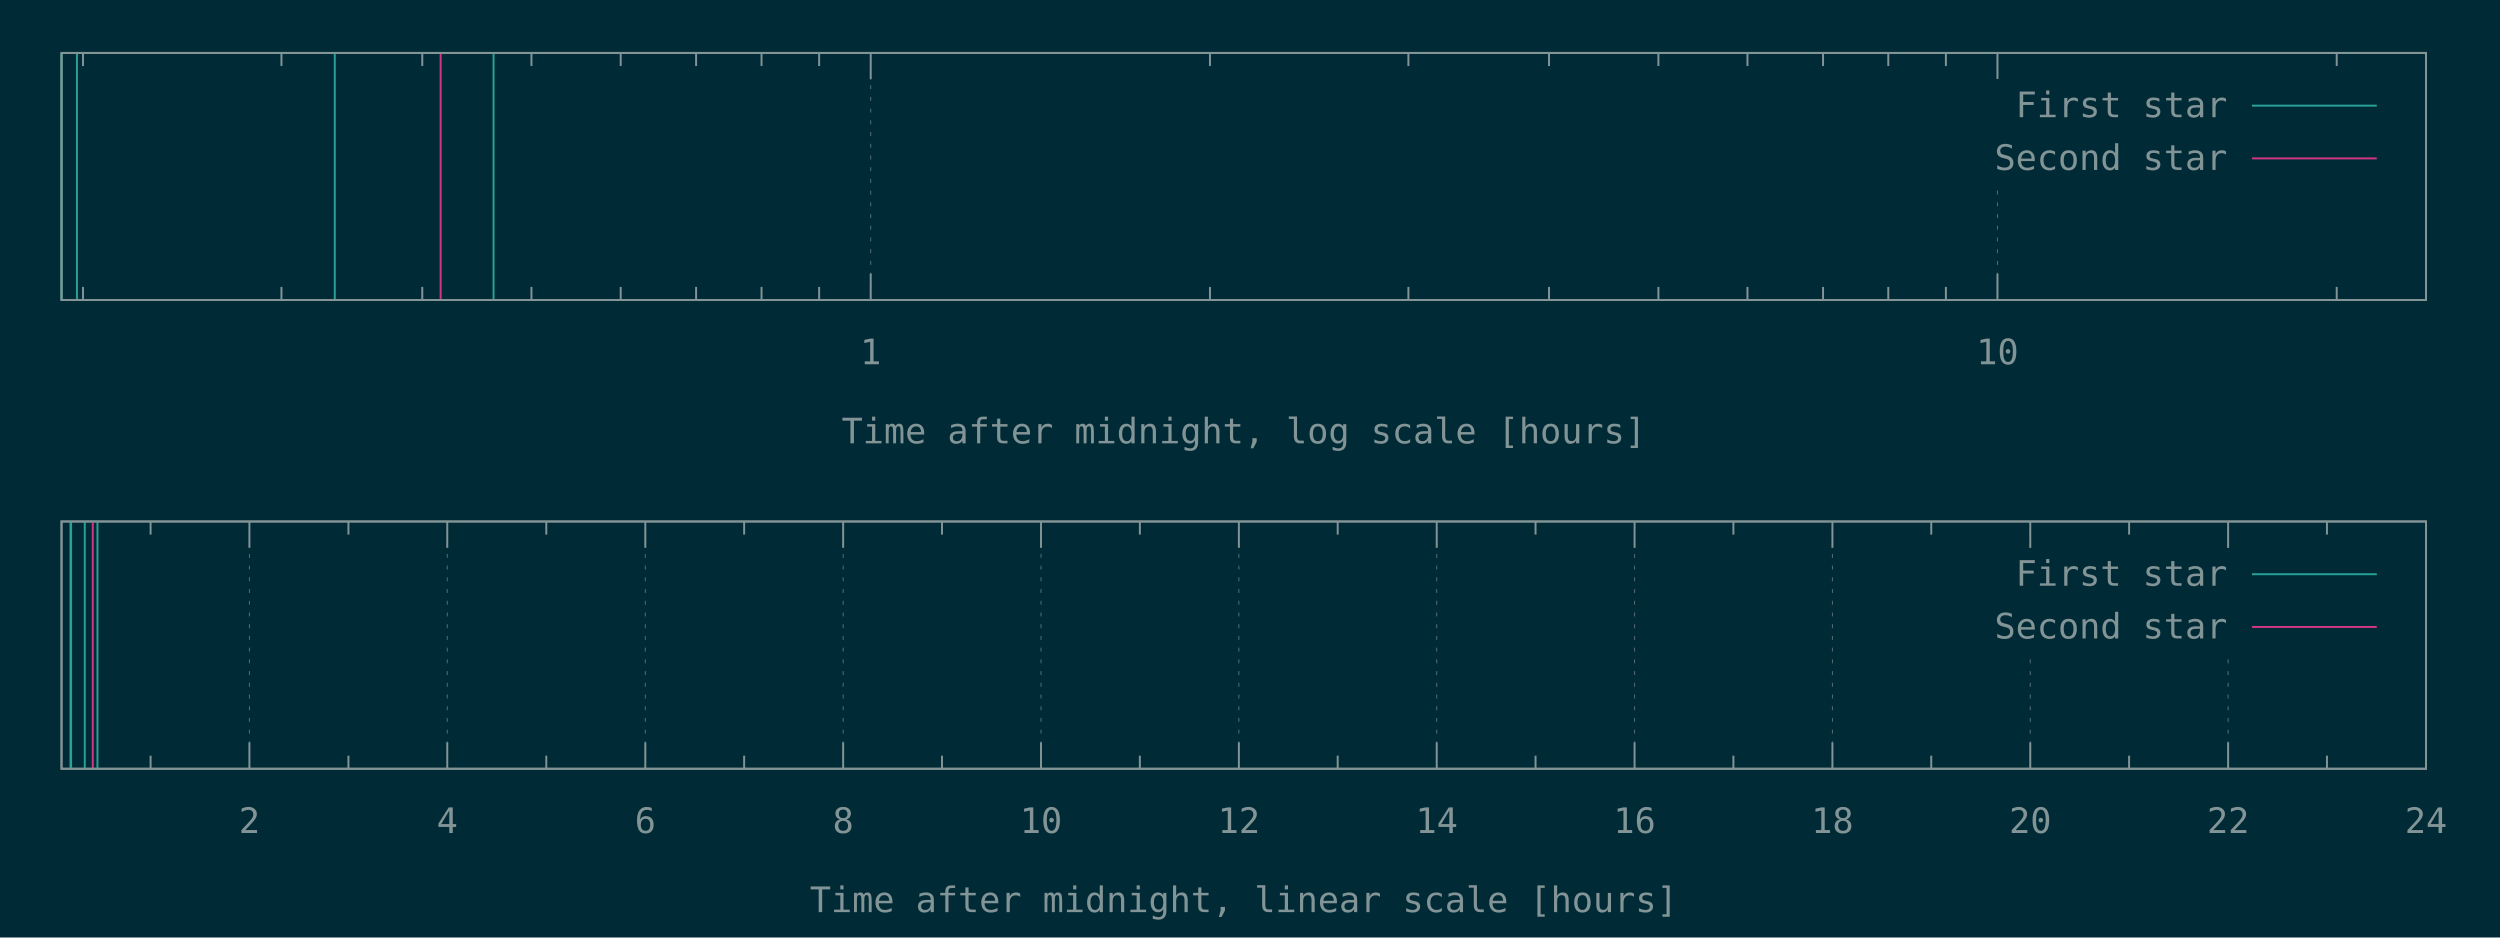
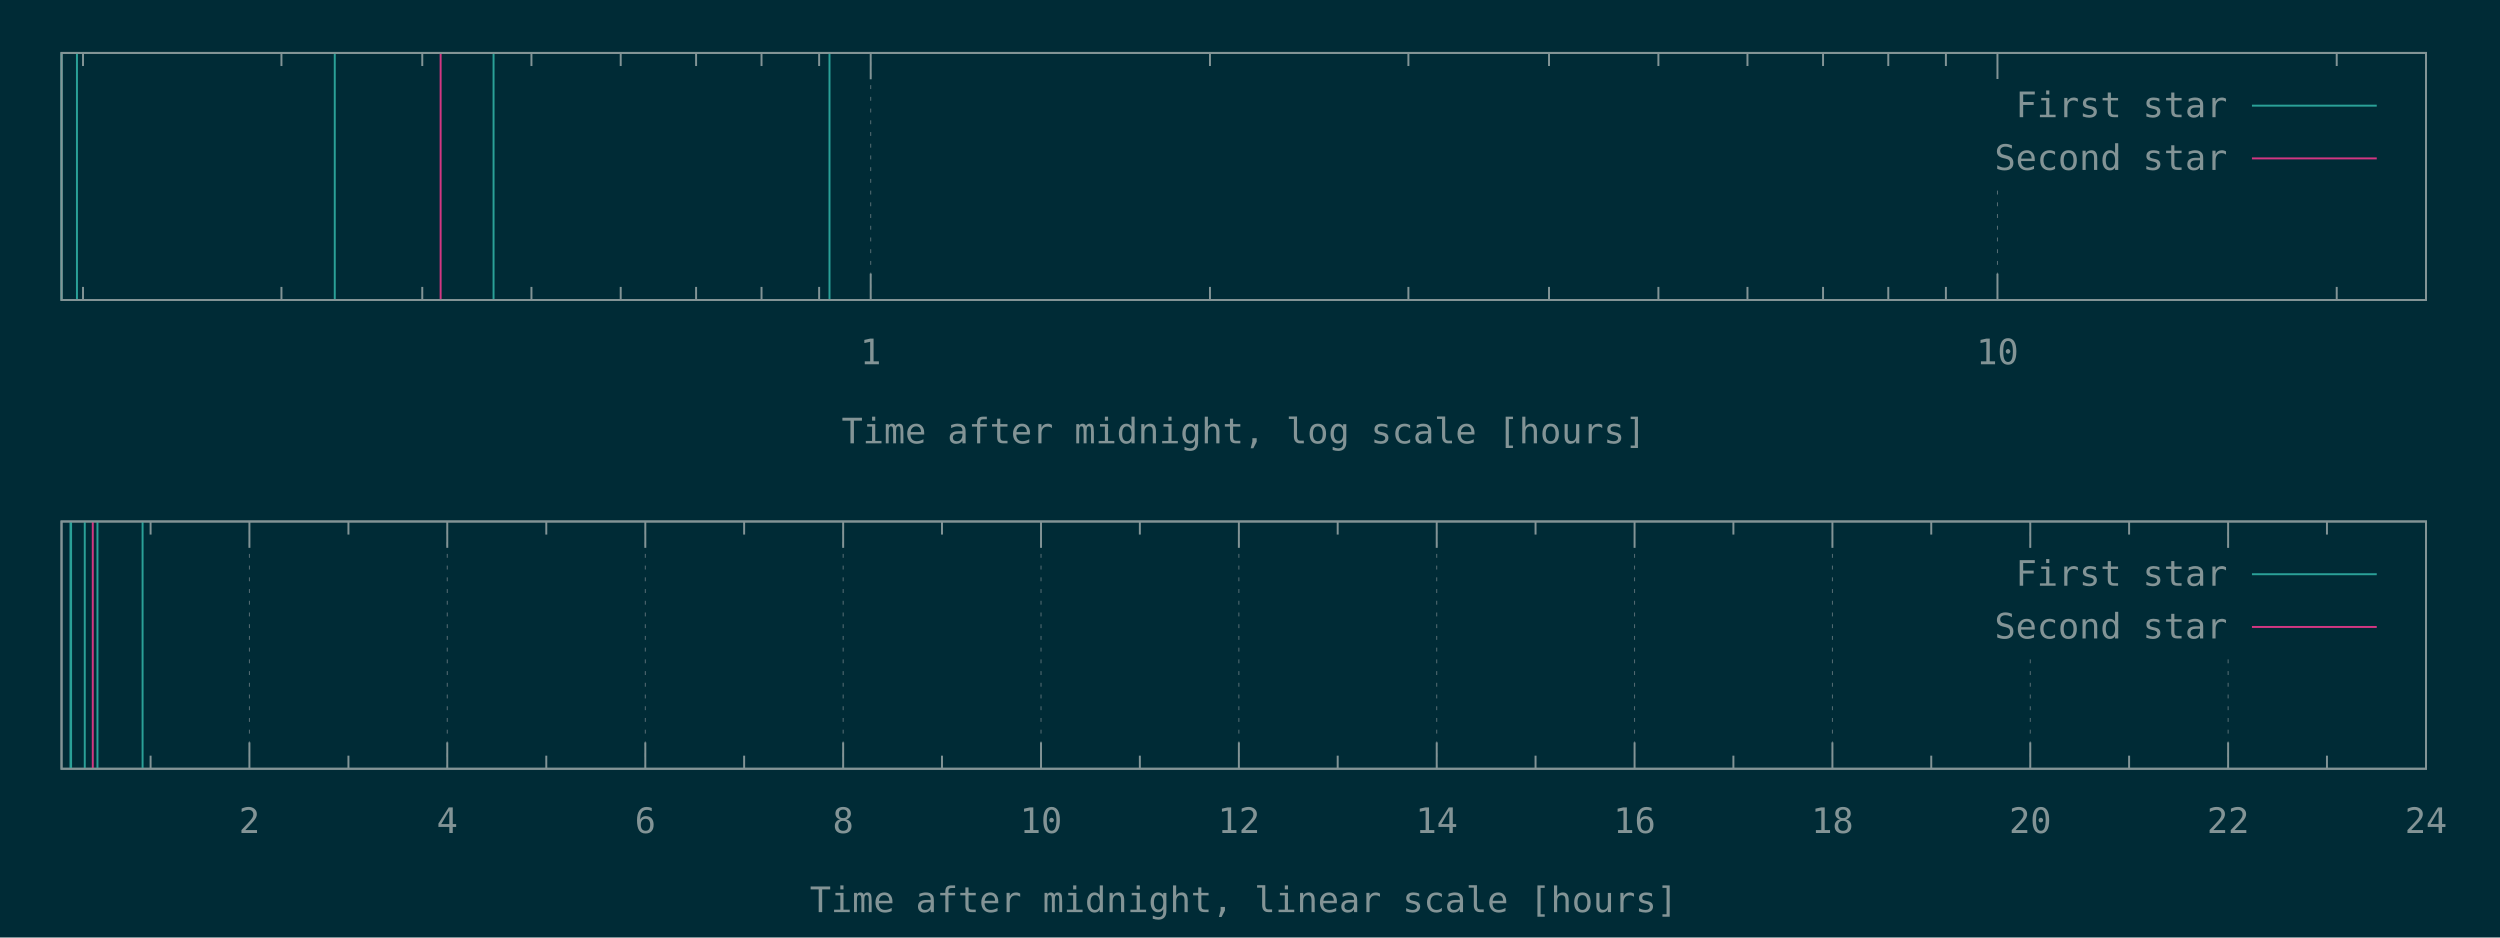
<svg xmlns="http://www.w3.org/2000/svg" xmlns:xlink="http://www.w3.org/1999/xlink" width="1280" height="480" viewBox="0 0 1280 480">
  <g id="gnuplot_canvas">
    <rect x="0" y="0" width="1280" height="480" fill="#002b36" />
    <defs>
      <circle id="gpDot" r="0.5" stroke-width="0.5" stroke="currentColor" />
      <path id="gpPt0" stroke-width="0.148" stroke="currentColor" d="M-1,0 h2 M0,-1 v2" />
      <path id="gpPt1" stroke-width="0.148" stroke="currentColor" d="M-1,-1 L1,1 M1,-1 L-1,1" />
      <path id="gpPt2" stroke-width="0.148" stroke="currentColor" d="M-1,0 L1,0 M0,-1 L0,1 M-1,-1 L1,1 M-1,1 L1,-1" />
      <rect id="gpPt3" stroke-width="0.148" stroke="currentColor" x="-1" y="-1" width="2" height="2" />
      <rect id="gpPt4" stroke-width="0.148" stroke="currentColor" fill="currentColor" x="-1" y="-1" width="2" height="2" />
      <circle id="gpPt5" stroke-width="0.148" stroke="currentColor" cx="0" cy="0" r="1" />
      <use xlink:href="#gpPt5" id="gpPt6" fill="currentColor" stroke="none" />
      <path id="gpPt7" stroke-width="0.148" stroke="currentColor" d="M0,-1.33 L-1.33,0.67 L1.33,0.67 z" />
      <use xlink:href="#gpPt7" id="gpPt8" fill="currentColor" stroke="none" />
      <use xlink:href="#gpPt7" id="gpPt9" stroke="currentColor" transform="rotate(180)" />
      <use xlink:href="#gpPt9" id="gpPt10" fill="currentColor" stroke="none" />
      <use xlink:href="#gpPt3" id="gpPt11" stroke="currentColor" transform="rotate(45)" />
      <use xlink:href="#gpPt11" id="gpPt12" fill="currentColor" stroke="none" />
      <path id="gpPt13" stroke-width="0.148" stroke="currentColor" d="M0,1.330 L1.265,0.411 L0.782,-1.067 L-0.782,-1.076 L-1.265,0.411 z" />
      <use xlink:href="#gpPt13" id="gpPt14" fill="currentColor" stroke="none" />
      <filter id="textbox" filterUnits="objectBoundingBox" x="0" y="0" height="1" width="1">
        <feFlood flood-color="#002B36" flood-opacity="1" result="bgnd" />
        <feComposite in="SourceGraphic" in2="bgnd" operator="atop" />
      </filter>
      <filter id="greybox" filterUnits="objectBoundingBox" x="0" y="0" height="1" width="1">
        <feFlood flood-color="lightgrey" flood-opacity="1" result="grey" />
        <feComposite in="SourceGraphic" in2="grey" operator="atop" />
      </filter>
    </defs>
    <g fill="none" color="#002B36" stroke="currentColor" stroke-width="1.00" stroke-linecap="butt" stroke-linejoin="miter">
</g>
    <g fill="none" color="black" stroke="currentColor" stroke-width="1.00" stroke-linecap="butt" stroke-linejoin="miter">
      <path stroke="rgb(131, 148, 150)" d="M42.5,153.6 L42.5,146.9 M42.5,27.1 L42.5,33.8 M144.1,153.6 L144.1,146.9 M144.1,27.1 L144.1,33.8   M216.2,153.6 L216.2,146.9 M216.2,27.1 L216.2,33.8 M272.1,153.6 L272.1,146.9 M272.1,27.1 L272.1,33.8   M317.8,153.6 L317.8,146.9 M317.8,27.1 L317.8,33.8 M356.4,153.6 L356.4,146.9 M356.4,27.1 L356.4,33.8   M389.9,153.6 L389.9,146.9 M389.9,27.1 L389.9,33.8 M419.4,153.6 L419.4,146.9 M419.4,27.1 L419.4,33.8    " />
    </g>
    <g fill="none" color="black" stroke="rgb(131, 148, 150)" stroke-width="0.50" stroke-linecap="butt" stroke-linejoin="miter">
</g>
    <g fill="none" color="gray" stroke="currentColor" stroke-width="0.50" stroke-linecap="butt" stroke-linejoin="miter">
      <path stroke="rgb( 88, 110, 117)" stroke-dasharray="2,4" class="gridline" d="M445.8,153.6 L445.8,27.1  " />
    </g>
    <g fill="none" color="gray" stroke="rgb( 88, 110, 117)" stroke-width="1.00" stroke-linecap="butt" stroke-linejoin="miter">
</g>
    <g fill="none" color="black" stroke="currentColor" stroke-width="1.00" stroke-linecap="butt" stroke-linejoin="miter">
      <path stroke="rgb(131, 148, 150)" d="M445.8,153.6 L445.8,140.1 M445.8,27.1 L445.8,40.6  " />
      <g transform="translate(445.8,186.5)" stroke="none" fill="rgb(131,148,150)" font-family="Inconsolata" font-size="18.00" text-anchor="middle">
        <text>
          <tspan font-family="Inconsolata"> 1</tspan>
        </text>
      </g>
    </g>
    <g fill="none" color="black" stroke="currentColor" stroke-width="1.00" stroke-linecap="butt" stroke-linejoin="miter">
      <path stroke="rgb(131, 148, 150)" d="M619.5,153.6 L619.5,146.9 M619.5,27.1 L619.5,33.8 M721.1,153.6 L721.1,146.9 M721.1,27.1 L721.1,33.8   M793.1,153.6 L793.1,146.9 M793.1,27.1 L793.1,33.8 M849.1,153.6 L849.1,146.9 M849.1,27.1 L849.1,33.8   M894.7,153.6 L894.7,146.9 M894.7,27.1 L894.7,33.8 M933.4,153.6 L933.4,146.9 M933.4,27.1 L933.4,33.8   M966.8,153.6 L966.8,146.9 M966.8,27.1 L966.8,33.8 M996.3,153.6 L996.3,146.9 M996.3,27.1 L996.3,33.8    " />
    </g>
    <g fill="none" color="black" stroke="rgb(131, 148, 150)" stroke-width="0.50" stroke-linecap="butt" stroke-linejoin="miter">
</g>
    <g fill="none" color="gray" stroke="currentColor" stroke-width="0.50" stroke-linecap="butt" stroke-linejoin="miter">
      <path stroke="rgb( 88, 110, 117)" stroke-dasharray="2,4" class="gridline" d="M1022.7,153.6 L1022.7,94.6 M1022.7,40.6 L1022.7,27.1  " />
    </g>
    <g fill="none" color="gray" stroke="rgb( 88, 110, 117)" stroke-width="1.00" stroke-linecap="butt" stroke-linejoin="miter">
</g>
    <g fill="none" color="black" stroke="currentColor" stroke-width="1.00" stroke-linecap="butt" stroke-linejoin="miter">
      <path stroke="rgb(131, 148, 150)" d="M1022.7,153.6 L1022.7,140.1 M1022.7,27.1 L1022.7,40.6  " />
      <g transform="translate(1022.7,186.5)" stroke="none" fill="rgb(131,148,150)" font-family="Inconsolata" font-size="18.00" text-anchor="middle">
        <text>
          <tspan font-family="Inconsolata"> 10</tspan>
        </text>
      </g>
    </g>
    <g fill="none" color="black" stroke="currentColor" stroke-width="1.00" stroke-linecap="butt" stroke-linejoin="miter">
      <path stroke="rgb(131, 148, 150)" d="M1196.4,153.6 L1196.4,146.9 M1196.4,27.1 L1196.4,33.8  " />
    </g>
    <g fill="none" color="black" stroke="currentColor" stroke-width="1.00" stroke-linecap="butt" stroke-linejoin="miter">
      <path stroke="rgb(131, 148, 150)" d="M31.5,27.1 L31.5,153.6 L1242.1,153.6 L1242.1,27.1 L31.5,27.1 Z  " />
    </g>
    <g fill="none" color="black" stroke="currentColor" stroke-width="1.00" stroke-linecap="butt" stroke-linejoin="miter">
      <g transform="translate(636.8,227.0)" stroke="none" fill="rgb(131,148,150)" font-family="Inconsolata" font-size="18.00" text-anchor="middle">
        <text>
          <tspan font-family="Inconsolata">Time after midnight, log scale [hours]</tspan>
        </text>
      </g>
    </g>
    <g fill="none" color="black" stroke="currentColor" stroke-width="1.00" stroke-linecap="butt" stroke-linejoin="miter">
</g>
    <g id="gnuplot_plot_1a">
      <g fill="none" color="black" stroke="currentColor" stroke-width="1.00" stroke-linecap="butt" stroke-linejoin="miter">
-         <path stroke="rgb( 42, 161, 152)" d="M31.5,153.6 L31.5,27.1 M39.4,153.6 L39.4,27.1 M171.4,153.6 L171.4,27.1 M252.7,153.6 L252.7,27.1    " />
+         <path stroke="rgb( 42, 161, 152)" d="M31.5,153.6 L31.5,27.1 M39.4,153.6 L39.4,27.1 M171.4,153.6 L171.4,27.1 M252.7,153.6 L252.7,27.1   M424.7,153.6 L424.7,27.1  " />
      </g>
    </g>
    <g id="gnuplot_plot_2a">
      <g fill="none" color="black" stroke="currentColor" stroke-width="1.00" stroke-linecap="butt" stroke-linejoin="miter">
        <path stroke="rgb(211,  54, 130)" d="M225.6,153.6 L225.6,27.1  " />
      </g>
    </g>
    <g stroke="none" shape-rendering="crispEdges">
      <polygon fill="#002B36" points="1001.8,94.6 1229.5,94.6 1229.5,40.6 1001.8,40.6 " />
    </g>
    <g id="gnuplot_plot_1a">
      <g fill="none" color="black" stroke="currentColor" stroke-width="1.00" stroke-linecap="butt" stroke-linejoin="miter">
        <g transform="translate(1140.4,60.0)" stroke="none" fill="rgb(131,148,150)" font-family="Inconsolata" font-size="18.00" text-anchor="end">
          <text>
            <tspan font-family="Inconsolata">First star</tspan>
          </text>
        </g>
      </g>
      <g fill="none" color="black" stroke="currentColor" stroke-width="1.00" stroke-linecap="butt" stroke-linejoin="miter">
        <path stroke="rgb( 42, 161, 152)" d="M1153.0,54.1 L1216.9,54.1  " />
      </g>
    </g>
    <g id="gnuplot_plot_2a">
      <g fill="none" color="black" stroke="currentColor" stroke-width="1.00" stroke-linecap="butt" stroke-linejoin="miter">
        <g transform="translate(1140.4,87.0)" stroke="none" fill="rgb(131,148,150)" font-family="Inconsolata" font-size="18.00" text-anchor="end">
          <text>
            <tspan font-family="Inconsolata">Second star</tspan>
          </text>
        </g>
      </g>
      <g fill="none" color="black" stroke="currentColor" stroke-width="1.00" stroke-linecap="butt" stroke-linejoin="miter">
        <path stroke="rgb(211,  54, 130)" d="M1153.0,81.1 L1216.9,81.1  " />
      </g>
    </g>
    <g fill="none" color="#002B36" stroke="rgb(211,  54, 130)" stroke-width="2.00" stroke-linecap="butt" stroke-linejoin="miter">
</g>
    <g fill="none" color="black" stroke="currentColor" stroke-width="2.00" stroke-linecap="butt" stroke-linejoin="miter">
</g>
    <g fill="none" color="black" stroke="black" stroke-width="1.00" stroke-linecap="butt" stroke-linejoin="miter">
</g>
    <g fill="none" color="black" stroke="currentColor" stroke-width="1.00" stroke-linecap="butt" stroke-linejoin="miter">
      <path stroke="rgb(131, 148, 150)" d="M31.5,27.1 L31.5,153.6 L1242.1,153.6 L1242.1,27.1 L31.5,27.1 Z  " />
    </g>
    <g fill="none" color="black" stroke="currentColor" stroke-width="1.00" stroke-linecap="butt" stroke-linejoin="miter">
</g>
    <g fill="none" color="black" stroke="currentColor" stroke-width="1.00" stroke-linecap="butt" stroke-linejoin="miter">
      <path stroke="rgb(131, 148, 150)" d="M77.1,393.6 L77.1,386.9 M77.1,267.0 L77.1,273.7  " />
    </g>
    <g fill="none" color="black" stroke="rgb(131, 148, 150)" stroke-width="0.50" stroke-linecap="butt" stroke-linejoin="miter">
</g>
    <g fill="none" color="gray" stroke="currentColor" stroke-width="0.50" stroke-linecap="butt" stroke-linejoin="miter">
      <path stroke="rgb( 88, 110, 117)" stroke-dasharray="2,4" class="gridline" d="M127.7,393.6 L127.7,267.0  " />
    </g>
    <g fill="none" color="gray" stroke="rgb( 88, 110, 117)" stroke-width="1.00" stroke-linecap="butt" stroke-linejoin="miter">
</g>
    <g fill="none" color="black" stroke="currentColor" stroke-width="1.00" stroke-linecap="butt" stroke-linejoin="miter">
      <path stroke="rgb(131, 148, 150)" d="M127.7,393.6 L127.7,380.1 M127.7,267.0 L127.7,280.5  " />
      <g transform="translate(127.7,426.5)" stroke="none" fill="rgb(131,148,150)" font-family="Inconsolata" font-size="18.00" text-anchor="middle">
        <text>
          <tspan font-family="Inconsolata"> 2</tspan>
        </text>
      </g>
    </g>
    <g fill="none" color="black" stroke="currentColor" stroke-width="1.00" stroke-linecap="butt" stroke-linejoin="miter">
      <path stroke="rgb(131, 148, 150)" d="M178.4,393.6 L178.4,386.9 M178.4,267.0 L178.4,273.7  " />
    </g>
    <g fill="none" color="black" stroke="rgb(131, 148, 150)" stroke-width="0.50" stroke-linecap="butt" stroke-linejoin="miter">
</g>
    <g fill="none" color="gray" stroke="currentColor" stroke-width="0.50" stroke-linecap="butt" stroke-linejoin="miter">
      <path stroke="rgb( 88, 110, 117)" stroke-dasharray="2,4" class="gridline" d="M229.0,393.6 L229.0,267.0  " />
    </g>
    <g fill="none" color="gray" stroke="rgb( 88, 110, 117)" stroke-width="1.00" stroke-linecap="butt" stroke-linejoin="miter">
</g>
    <g fill="none" color="black" stroke="currentColor" stroke-width="1.00" stroke-linecap="butt" stroke-linejoin="miter">
      <path stroke="rgb(131, 148, 150)" d="M229.0,393.6 L229.0,380.1 M229.0,267.0 L229.0,280.5  " />
      <g transform="translate(229.0,426.5)" stroke="none" fill="rgb(131,148,150)" font-family="Inconsolata" font-size="18.00" text-anchor="middle">
        <text>
          <tspan font-family="Inconsolata"> 4</tspan>
        </text>
      </g>
    </g>
    <g fill="none" color="black" stroke="currentColor" stroke-width="1.00" stroke-linecap="butt" stroke-linejoin="miter">
      <path stroke="rgb(131, 148, 150)" d="M279.7,393.6 L279.7,386.9 M279.7,267.0 L279.7,273.7  " />
    </g>
    <g fill="none" color="black" stroke="rgb(131, 148, 150)" stroke-width="0.50" stroke-linecap="butt" stroke-linejoin="miter">
</g>
    <g fill="none" color="gray" stroke="currentColor" stroke-width="0.50" stroke-linecap="butt" stroke-linejoin="miter">
      <path stroke="rgb( 88, 110, 117)" stroke-dasharray="2,4" class="gridline" d="M330.4,393.6 L330.4,267.0  " />
    </g>
    <g fill="none" color="gray" stroke="rgb( 88, 110, 117)" stroke-width="1.00" stroke-linecap="butt" stroke-linejoin="miter">
</g>
    <g fill="none" color="black" stroke="currentColor" stroke-width="1.00" stroke-linecap="butt" stroke-linejoin="miter">
      <path stroke="rgb(131, 148, 150)" d="M330.4,393.6 L330.4,380.1 M330.4,267.0 L330.4,280.5  " />
      <g transform="translate(330.4,426.5)" stroke="none" fill="rgb(131,148,150)" font-family="Inconsolata" font-size="18.00" text-anchor="middle">
        <text>
          <tspan font-family="Inconsolata"> 6</tspan>
        </text>
      </g>
    </g>
    <g fill="none" color="black" stroke="currentColor" stroke-width="1.00" stroke-linecap="butt" stroke-linejoin="miter">
      <path stroke="rgb(131, 148, 150)" d="M381.0,393.6 L381.0,386.9 M381.0,267.0 L381.0,273.7  " />
    </g>
    <g fill="none" color="black" stroke="rgb(131, 148, 150)" stroke-width="0.50" stroke-linecap="butt" stroke-linejoin="miter">
</g>
    <g fill="none" color="gray" stroke="currentColor" stroke-width="0.50" stroke-linecap="butt" stroke-linejoin="miter">
      <path stroke="rgb( 88, 110, 117)" stroke-dasharray="2,4" class="gridline" d="M431.7,393.6 L431.7,267.0  " />
    </g>
    <g fill="none" color="gray" stroke="rgb( 88, 110, 117)" stroke-width="1.00" stroke-linecap="butt" stroke-linejoin="miter">
</g>
    <g fill="none" color="black" stroke="currentColor" stroke-width="1.00" stroke-linecap="butt" stroke-linejoin="miter">
      <path stroke="rgb(131, 148, 150)" d="M431.7,393.6 L431.7,380.1 M431.7,267.0 L431.7,280.5  " />
      <g transform="translate(431.7,426.5)" stroke="none" fill="rgb(131,148,150)" font-family="Inconsolata" font-size="18.00" text-anchor="middle">
        <text>
          <tspan font-family="Inconsolata"> 8</tspan>
        </text>
      </g>
    </g>
    <g fill="none" color="black" stroke="currentColor" stroke-width="1.00" stroke-linecap="butt" stroke-linejoin="miter">
      <path stroke="rgb(131, 148, 150)" d="M482.3,393.6 L482.3,386.9 M482.3,267.0 L482.3,273.7  " />
    </g>
    <g fill="none" color="black" stroke="rgb(131, 148, 150)" stroke-width="0.50" stroke-linecap="butt" stroke-linejoin="miter">
</g>
    <g fill="none" color="gray" stroke="currentColor" stroke-width="0.50" stroke-linecap="butt" stroke-linejoin="miter">
      <path stroke="rgb( 88, 110, 117)" stroke-dasharray="2,4" class="gridline" d="M533.0,393.6 L533.0,267.0  " />
    </g>
    <g fill="none" color="gray" stroke="rgb( 88, 110, 117)" stroke-width="1.00" stroke-linecap="butt" stroke-linejoin="miter">
</g>
    <g fill="none" color="black" stroke="currentColor" stroke-width="1.00" stroke-linecap="butt" stroke-linejoin="miter">
      <path stroke="rgb(131, 148, 150)" d="M533.0,393.6 L533.0,380.1 M533.0,267.0 L533.0,280.5  " />
      <g transform="translate(533.0,426.5)" stroke="none" fill="rgb(131,148,150)" font-family="Inconsolata" font-size="18.00" text-anchor="middle">
        <text>
          <tspan font-family="Inconsolata"> 10</tspan>
        </text>
      </g>
    </g>
    <g fill="none" color="black" stroke="currentColor" stroke-width="1.00" stroke-linecap="butt" stroke-linejoin="miter">
      <path stroke="rgb(131, 148, 150)" d="M583.6,393.6 L583.6,386.9 M583.6,267.0 L583.6,273.7  " />
    </g>
    <g fill="none" color="black" stroke="rgb(131, 148, 150)" stroke-width="0.50" stroke-linecap="butt" stroke-linejoin="miter">
</g>
    <g fill="none" color="gray" stroke="currentColor" stroke-width="0.50" stroke-linecap="butt" stroke-linejoin="miter">
      <path stroke="rgb( 88, 110, 117)" stroke-dasharray="2,4" class="gridline" d="M634.3,393.6 L634.3,267.0  " />
    </g>
    <g fill="none" color="gray" stroke="rgb( 88, 110, 117)" stroke-width="1.00" stroke-linecap="butt" stroke-linejoin="miter">
</g>
    <g fill="none" color="black" stroke="currentColor" stroke-width="1.00" stroke-linecap="butt" stroke-linejoin="miter">
      <path stroke="rgb(131, 148, 150)" d="M634.3,393.6 L634.3,380.1 M634.3,267.0 L634.3,280.5  " />
      <g transform="translate(634.3,426.5)" stroke="none" fill="rgb(131,148,150)" font-family="Inconsolata" font-size="18.00" text-anchor="middle">
        <text>
          <tspan font-family="Inconsolata"> 12</tspan>
        </text>
      </g>
    </g>
    <g fill="none" color="black" stroke="currentColor" stroke-width="1.00" stroke-linecap="butt" stroke-linejoin="miter">
      <path stroke="rgb(131, 148, 150)" d="M684.9,393.6 L684.9,386.9 M684.9,267.0 L684.9,273.7  " />
    </g>
    <g fill="none" color="black" stroke="rgb(131, 148, 150)" stroke-width="0.50" stroke-linecap="butt" stroke-linejoin="miter">
</g>
    <g fill="none" color="gray" stroke="currentColor" stroke-width="0.50" stroke-linecap="butt" stroke-linejoin="miter">
      <path stroke="rgb( 88, 110, 117)" stroke-dasharray="2,4" class="gridline" d="M735.6,393.6 L735.6,267.0  " />
    </g>
    <g fill="none" color="gray" stroke="rgb( 88, 110, 117)" stroke-width="1.00" stroke-linecap="butt" stroke-linejoin="miter">
</g>
    <g fill="none" color="black" stroke="currentColor" stroke-width="1.00" stroke-linecap="butt" stroke-linejoin="miter">
      <path stroke="rgb(131, 148, 150)" d="M735.6,393.6 L735.6,380.1 M735.6,267.0 L735.6,280.5  " />
      <g transform="translate(735.6,426.5)" stroke="none" fill="rgb(131,148,150)" font-family="Inconsolata" font-size="18.00" text-anchor="middle">
        <text>
          <tspan font-family="Inconsolata"> 14</tspan>
        </text>
      </g>
    </g>
    <g fill="none" color="black" stroke="currentColor" stroke-width="1.00" stroke-linecap="butt" stroke-linejoin="miter">
      <path stroke="rgb(131, 148, 150)" d="M786.2,393.6 L786.2,386.9 M786.2,267.0 L786.2,273.7  " />
    </g>
    <g fill="none" color="black" stroke="rgb(131, 148, 150)" stroke-width="0.50" stroke-linecap="butt" stroke-linejoin="miter">
</g>
    <g fill="none" color="gray" stroke="currentColor" stroke-width="0.50" stroke-linecap="butt" stroke-linejoin="miter">
      <path stroke="rgb( 88, 110, 117)" stroke-dasharray="2,4" class="gridline" d="M836.9,393.6 L836.9,267.0  " />
    </g>
    <g fill="none" color="gray" stroke="rgb( 88, 110, 117)" stroke-width="1.00" stroke-linecap="butt" stroke-linejoin="miter">
</g>
    <g fill="none" color="black" stroke="currentColor" stroke-width="1.00" stroke-linecap="butt" stroke-linejoin="miter">
      <path stroke="rgb(131, 148, 150)" d="M836.9,393.6 L836.9,380.1 M836.9,267.0 L836.9,280.5  " />
      <g transform="translate(836.9,426.5)" stroke="none" fill="rgb(131,148,150)" font-family="Inconsolata" font-size="18.00" text-anchor="middle">
        <text>
          <tspan font-family="Inconsolata"> 16</tspan>
        </text>
      </g>
    </g>
    <g fill="none" color="black" stroke="currentColor" stroke-width="1.00" stroke-linecap="butt" stroke-linejoin="miter">
      <path stroke="rgb(131, 148, 150)" d="M887.5,393.6 L887.5,386.9 M887.5,267.0 L887.5,273.7  " />
    </g>
    <g fill="none" color="black" stroke="rgb(131, 148, 150)" stroke-width="0.50" stroke-linecap="butt" stroke-linejoin="miter">
</g>
    <g fill="none" color="gray" stroke="currentColor" stroke-width="0.50" stroke-linecap="butt" stroke-linejoin="miter">
      <path stroke="rgb( 88, 110, 117)" stroke-dasharray="2,4" class="gridline" d="M938.2,393.6 L938.2,267.0  " />
    </g>
    <g fill="none" color="gray" stroke="rgb( 88, 110, 117)" stroke-width="1.00" stroke-linecap="butt" stroke-linejoin="miter">
</g>
    <g fill="none" color="black" stroke="currentColor" stroke-width="1.00" stroke-linecap="butt" stroke-linejoin="miter">
      <path stroke="rgb(131, 148, 150)" d="M938.2,393.6 L938.2,380.1 M938.2,267.0 L938.2,280.5  " />
      <g transform="translate(938.2,426.5)" stroke="none" fill="rgb(131,148,150)" font-family="Inconsolata" font-size="18.00" text-anchor="middle">
        <text>
          <tspan font-family="Inconsolata"> 18</tspan>
        </text>
      </g>
    </g>
    <g fill="none" color="black" stroke="currentColor" stroke-width="1.00" stroke-linecap="butt" stroke-linejoin="miter">
      <path stroke="rgb(131, 148, 150)" d="M988.8,393.6 L988.8,386.9 M988.8,267.0 L988.8,273.7  " />
    </g>
    <g fill="none" color="black" stroke="rgb(131, 148, 150)" stroke-width="0.50" stroke-linecap="butt" stroke-linejoin="miter">
</g>
    <g fill="none" color="gray" stroke="currentColor" stroke-width="0.50" stroke-linecap="butt" stroke-linejoin="miter">
      <path stroke="rgb( 88, 110, 117)" stroke-dasharray="2,4" class="gridline" d="M1039.5,393.6 L1039.5,334.5 M1039.5,280.5 L1039.5,267.0  " />
    </g>
    <g fill="none" color="gray" stroke="rgb( 88, 110, 117)" stroke-width="1.00" stroke-linecap="butt" stroke-linejoin="miter">
</g>
    <g fill="none" color="black" stroke="currentColor" stroke-width="1.00" stroke-linecap="butt" stroke-linejoin="miter">
      <path stroke="rgb(131, 148, 150)" d="M1039.5,393.6 L1039.5,380.1 M1039.5,267.0 L1039.5,280.5  " />
      <g transform="translate(1039.5,426.5)" stroke="none" fill="rgb(131,148,150)" font-family="Inconsolata" font-size="18.00" text-anchor="middle">
        <text>
          <tspan font-family="Inconsolata"> 20</tspan>
        </text>
      </g>
    </g>
    <g fill="none" color="black" stroke="currentColor" stroke-width="1.00" stroke-linecap="butt" stroke-linejoin="miter">
      <path stroke="rgb(131, 148, 150)" d="M1090.1,393.6 L1090.1,386.9 M1090.1,267.0 L1090.1,273.7  " />
    </g>
    <g fill="none" color="black" stroke="rgb(131, 148, 150)" stroke-width="0.50" stroke-linecap="butt" stroke-linejoin="miter">
</g>
    <g fill="none" color="gray" stroke="currentColor" stroke-width="0.50" stroke-linecap="butt" stroke-linejoin="miter">
      <path stroke="rgb( 88, 110, 117)" stroke-dasharray="2,4" class="gridline" d="M1140.8,393.6 L1140.8,334.5 M1140.8,280.5 L1140.8,267.0  " />
    </g>
    <g fill="none" color="gray" stroke="rgb( 88, 110, 117)" stroke-width="1.00" stroke-linecap="butt" stroke-linejoin="miter">
</g>
    <g fill="none" color="black" stroke="currentColor" stroke-width="1.00" stroke-linecap="butt" stroke-linejoin="miter">
      <path stroke="rgb(131, 148, 150)" d="M1140.8,393.6 L1140.8,380.1 M1140.8,267.0 L1140.8,280.5  " />
      <g transform="translate(1140.8,426.5)" stroke="none" fill="rgb(131,148,150)" font-family="Inconsolata" font-size="18.00" text-anchor="middle">
        <text>
          <tspan font-family="Inconsolata"> 22</tspan>
        </text>
      </g>
    </g>
    <g fill="none" color="black" stroke="currentColor" stroke-width="1.00" stroke-linecap="butt" stroke-linejoin="miter">
      <path stroke="rgb(131, 148, 150)" d="M1191.4,393.6 L1191.4,386.9 M1191.4,267.0 L1191.4,273.7  " />
    </g>
    <g fill="none" color="black" stroke="rgb(131, 148, 150)" stroke-width="0.50" stroke-linecap="butt" stroke-linejoin="miter">
</g>
    <g fill="none" color="gray" stroke="currentColor" stroke-width="0.50" stroke-linecap="butt" stroke-linejoin="miter">
      <path stroke="rgb( 88, 110, 117)" stroke-dasharray="2,4" class="gridline" d="M1242.1,393.6 L1242.1,267.0  " />
    </g>
    <g fill="none" color="gray" stroke="rgb( 88, 110, 117)" stroke-width="1.00" stroke-linecap="butt" stroke-linejoin="miter">
</g>
    <g fill="none" color="black" stroke="currentColor" stroke-width="1.00" stroke-linecap="butt" stroke-linejoin="miter">
      <path stroke="rgb(131, 148, 150)" d="M1242.1,393.6 L1242.1,380.1 M1242.1,267.0 L1242.1,280.5  " />
      <g transform="translate(1242.1,426.5)" stroke="none" fill="rgb(131,148,150)" font-family="Inconsolata" font-size="18.00" text-anchor="middle">
        <text>
          <tspan font-family="Inconsolata"> 24</tspan>
        </text>
      </g>
    </g>
    <g fill="none" color="black" stroke="currentColor" stroke-width="1.00" stroke-linecap="butt" stroke-linejoin="miter">
</g>
    <g fill="none" color="black" stroke="currentColor" stroke-width="1.00" stroke-linecap="butt" stroke-linejoin="miter">
      <path stroke="rgb(131, 148, 150)" d="M31.5,267.0 L31.5,393.6 L1242.1,393.6 L1242.1,267.0 L31.5,267.0 Z  " />
    </g>
    <g fill="none" color="black" stroke="currentColor" stroke-width="1.00" stroke-linecap="butt" stroke-linejoin="miter">
      <g transform="translate(636.8,467.0)" stroke="none" fill="rgb(131,148,150)" font-family="Inconsolata" font-size="18.00" text-anchor="middle">
        <text>
          <tspan font-family="Inconsolata">Time after midnight, linear scale [hours]</tspan>
        </text>
      </g>
    </g>
    <g fill="none" color="black" stroke="currentColor" stroke-width="1.00" stroke-linecap="butt" stroke-linejoin="miter">
</g>
    <g id="gnuplot_plot_1b">
      <g fill="none" color="black" stroke="currentColor" stroke-width="1.00" stroke-linecap="butt" stroke-linejoin="miter">
-         <path stroke="rgb( 42, 161, 152)" d="M36.1,393.6 L36.1,267.0 M36.4,393.6 L36.4,267.0 M43.4,393.6 L43.4,267.0 M49.9,393.6 L49.9,267.0    " />
+         <path stroke="rgb( 42, 161, 152)" d="M36.1,393.6 L36.1,267.0 M36.4,393.6 L36.4,267.0 M43.4,393.6 L43.4,267.0 M49.9,393.6 L49.9,267.0   M73.0,393.6 L73.0,267.0  " />
      </g>
    </g>
    <g id="gnuplot_plot_2b">
      <g fill="none" color="black" stroke="currentColor" stroke-width="1.00" stroke-linecap="butt" stroke-linejoin="miter">
        <path stroke="rgb(211,  54, 130)" d="M47.5,393.6 L47.5,267.0  " />
      </g>
    </g>
    <g stroke="none" shape-rendering="crispEdges">
      <polygon fill="#002B36" points="1001.8,334.5 1229.5,334.5 1229.5,280.5 1001.8,280.5 " />
    </g>
    <g id="gnuplot_plot_1b">
      <g fill="none" color="black" stroke="currentColor" stroke-width="1.00" stroke-linecap="butt" stroke-linejoin="miter">
        <g transform="translate(1140.4,299.9)" stroke="none" fill="rgb(131,148,150)" font-family="Inconsolata" font-size="18.00" text-anchor="end">
          <text>
            <tspan font-family="Inconsolata">First star</tspan>
          </text>
        </g>
      </g>
      <g fill="none" color="black" stroke="currentColor" stroke-width="1.00" stroke-linecap="butt" stroke-linejoin="miter">
        <path stroke="rgb( 42, 161, 152)" d="M1153.0,294.0 L1216.9,294.0  " />
      </g>
    </g>
    <g id="gnuplot_plot_2b">
      <g fill="none" color="black" stroke="currentColor" stroke-width="1.00" stroke-linecap="butt" stroke-linejoin="miter">
        <g transform="translate(1140.4,326.9)" stroke="none" fill="rgb(131,148,150)" font-family="Inconsolata" font-size="18.00" text-anchor="end">
          <text>
            <tspan font-family="Inconsolata">Second star</tspan>
          </text>
        </g>
      </g>
      <g fill="none" color="black" stroke="currentColor" stroke-width="1.00" stroke-linecap="butt" stroke-linejoin="miter">
        <path stroke="rgb(211,  54, 130)" d="M1153.0,321.0 L1216.9,321.0  " />
      </g>
    </g>
    <g fill="none" color="#002B36" stroke="rgb(211,  54, 130)" stroke-width="2.00" stroke-linecap="butt" stroke-linejoin="miter">
</g>
    <g fill="none" color="black" stroke="currentColor" stroke-width="2.00" stroke-linecap="butt" stroke-linejoin="miter">
</g>
    <g fill="none" color="black" stroke="black" stroke-width="1.00" stroke-linecap="butt" stroke-linejoin="miter">
</g>
    <g fill="none" color="black" stroke="currentColor" stroke-width="1.00" stroke-linecap="butt" stroke-linejoin="miter">
      <path stroke="rgb(131, 148, 150)" d="M31.5,267.0 L31.5,393.6 L1242.1,393.6 L1242.1,267.0 L31.5,267.0 Z  " />
    </g>
    <g fill="none" color="black" stroke="currentColor" stroke-width="1.00" stroke-linecap="butt" stroke-linejoin="miter">
</g>
  </g>
</svg>
